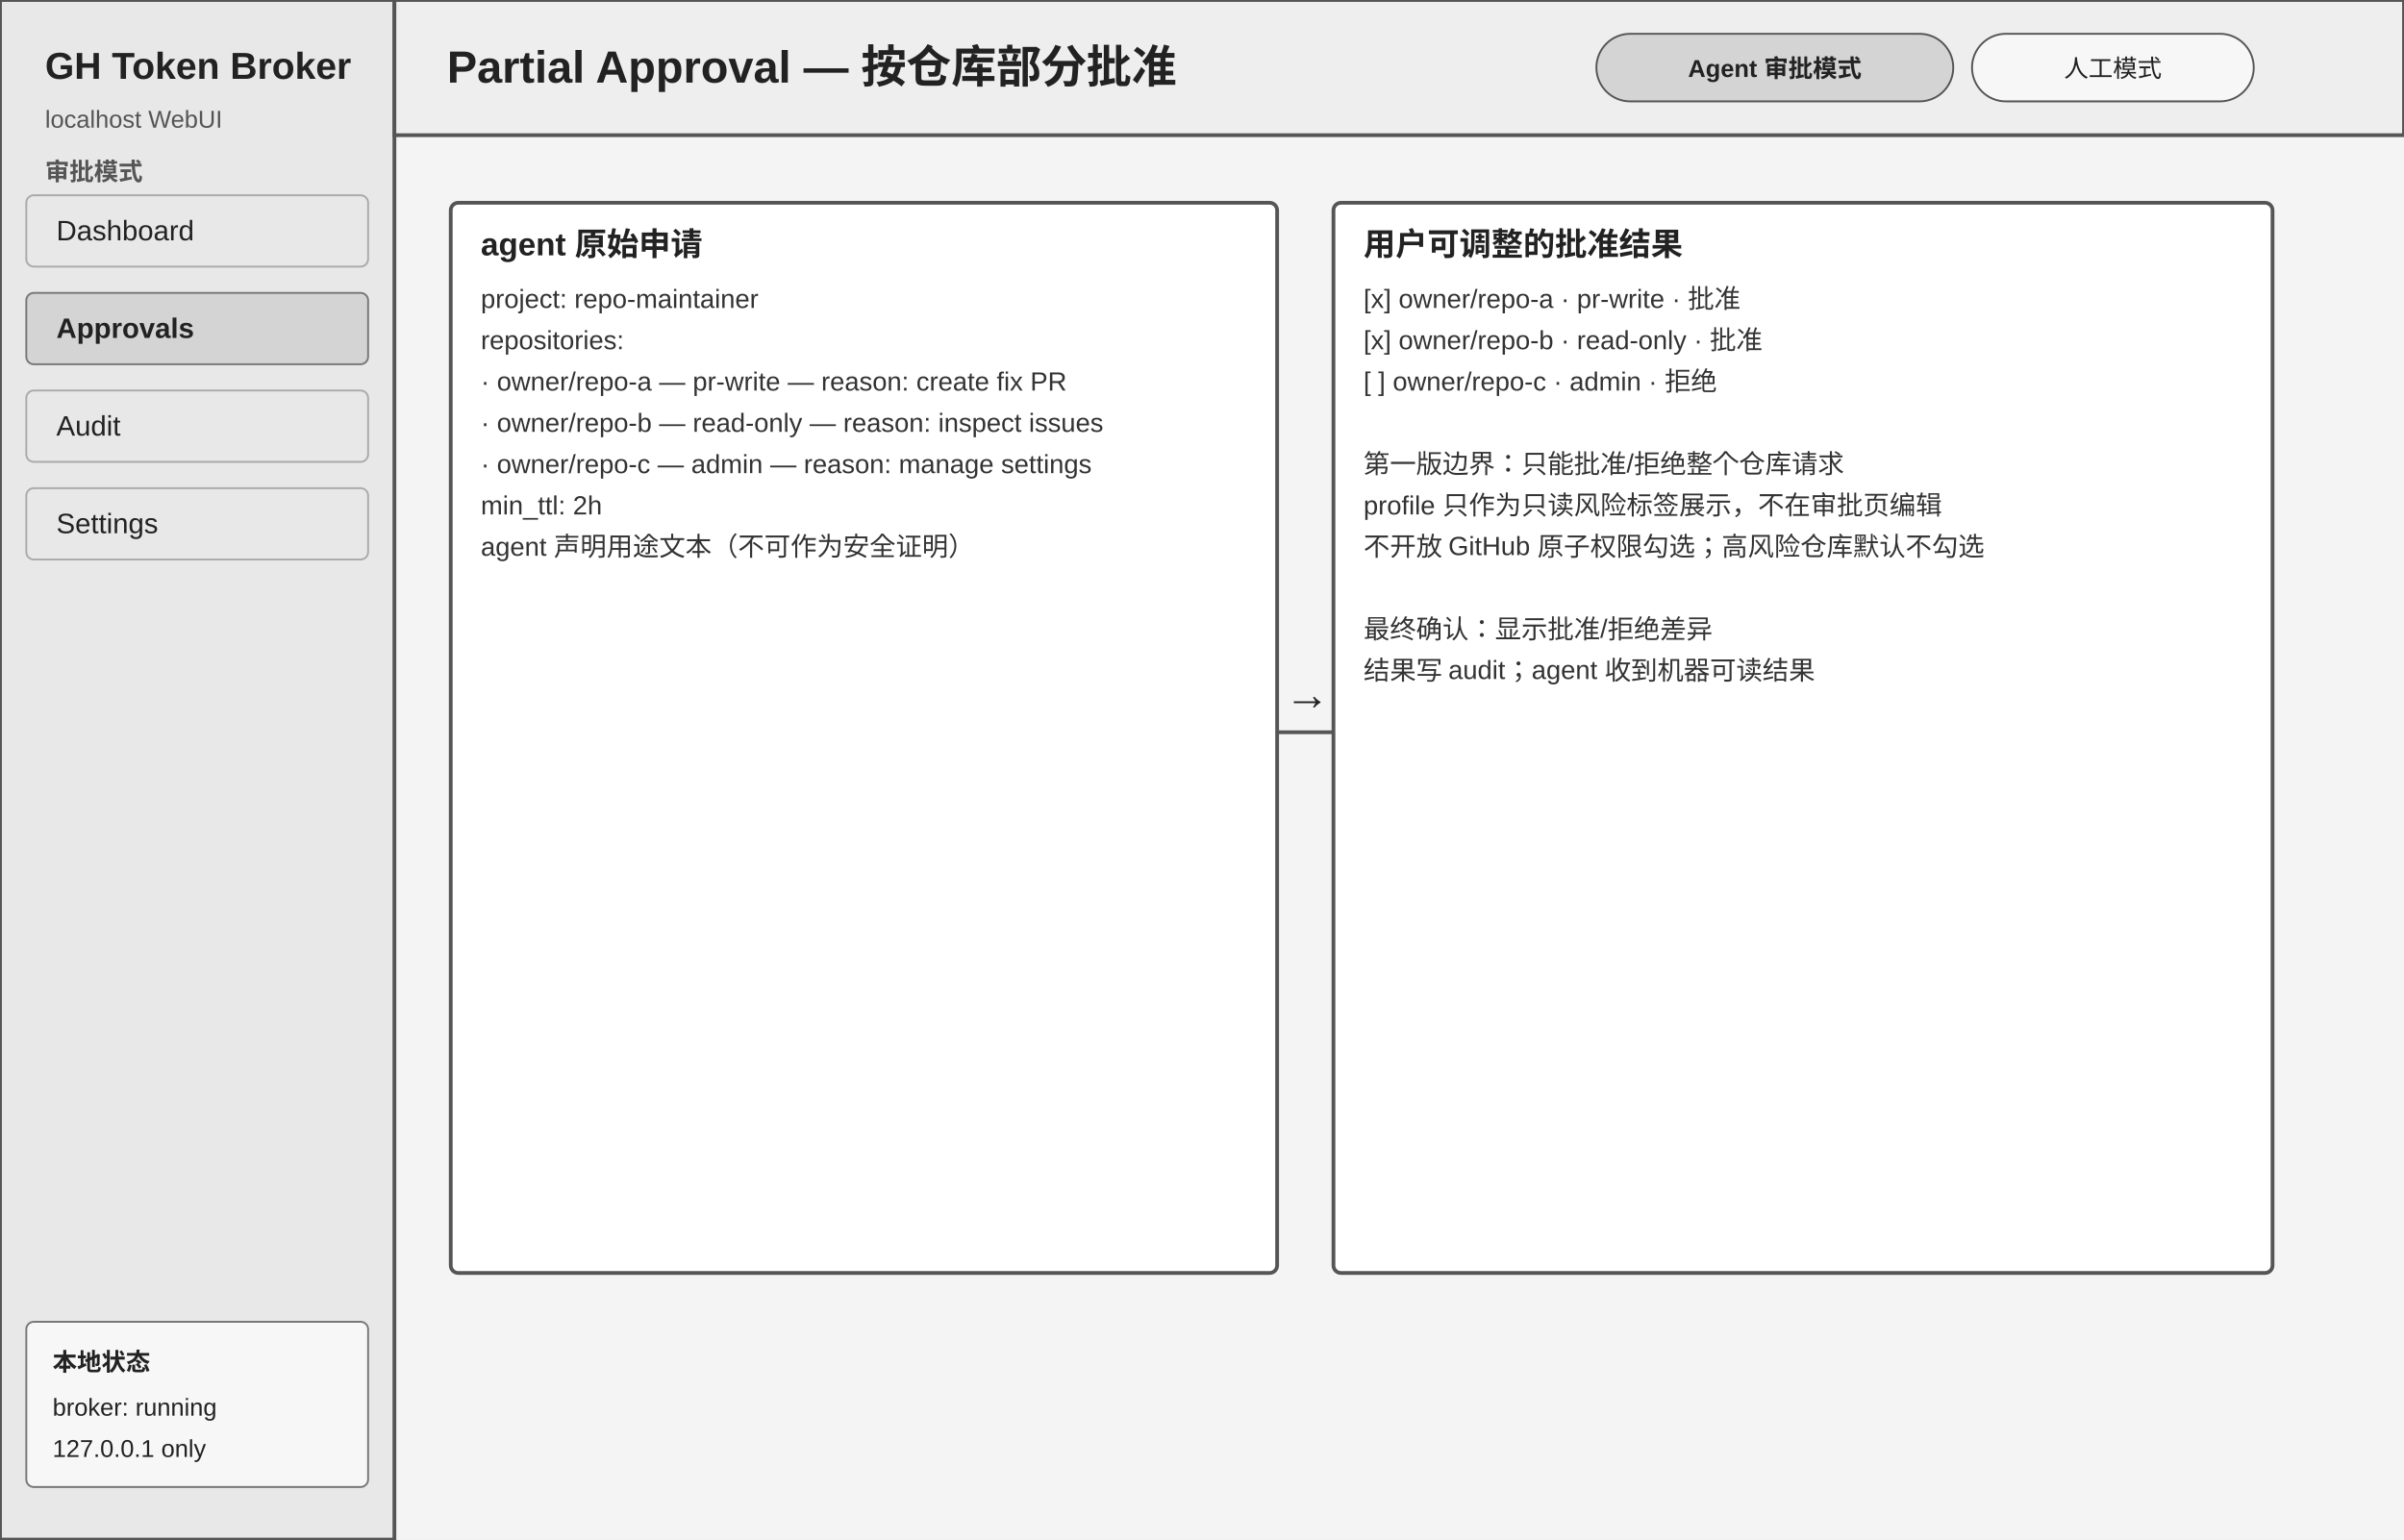
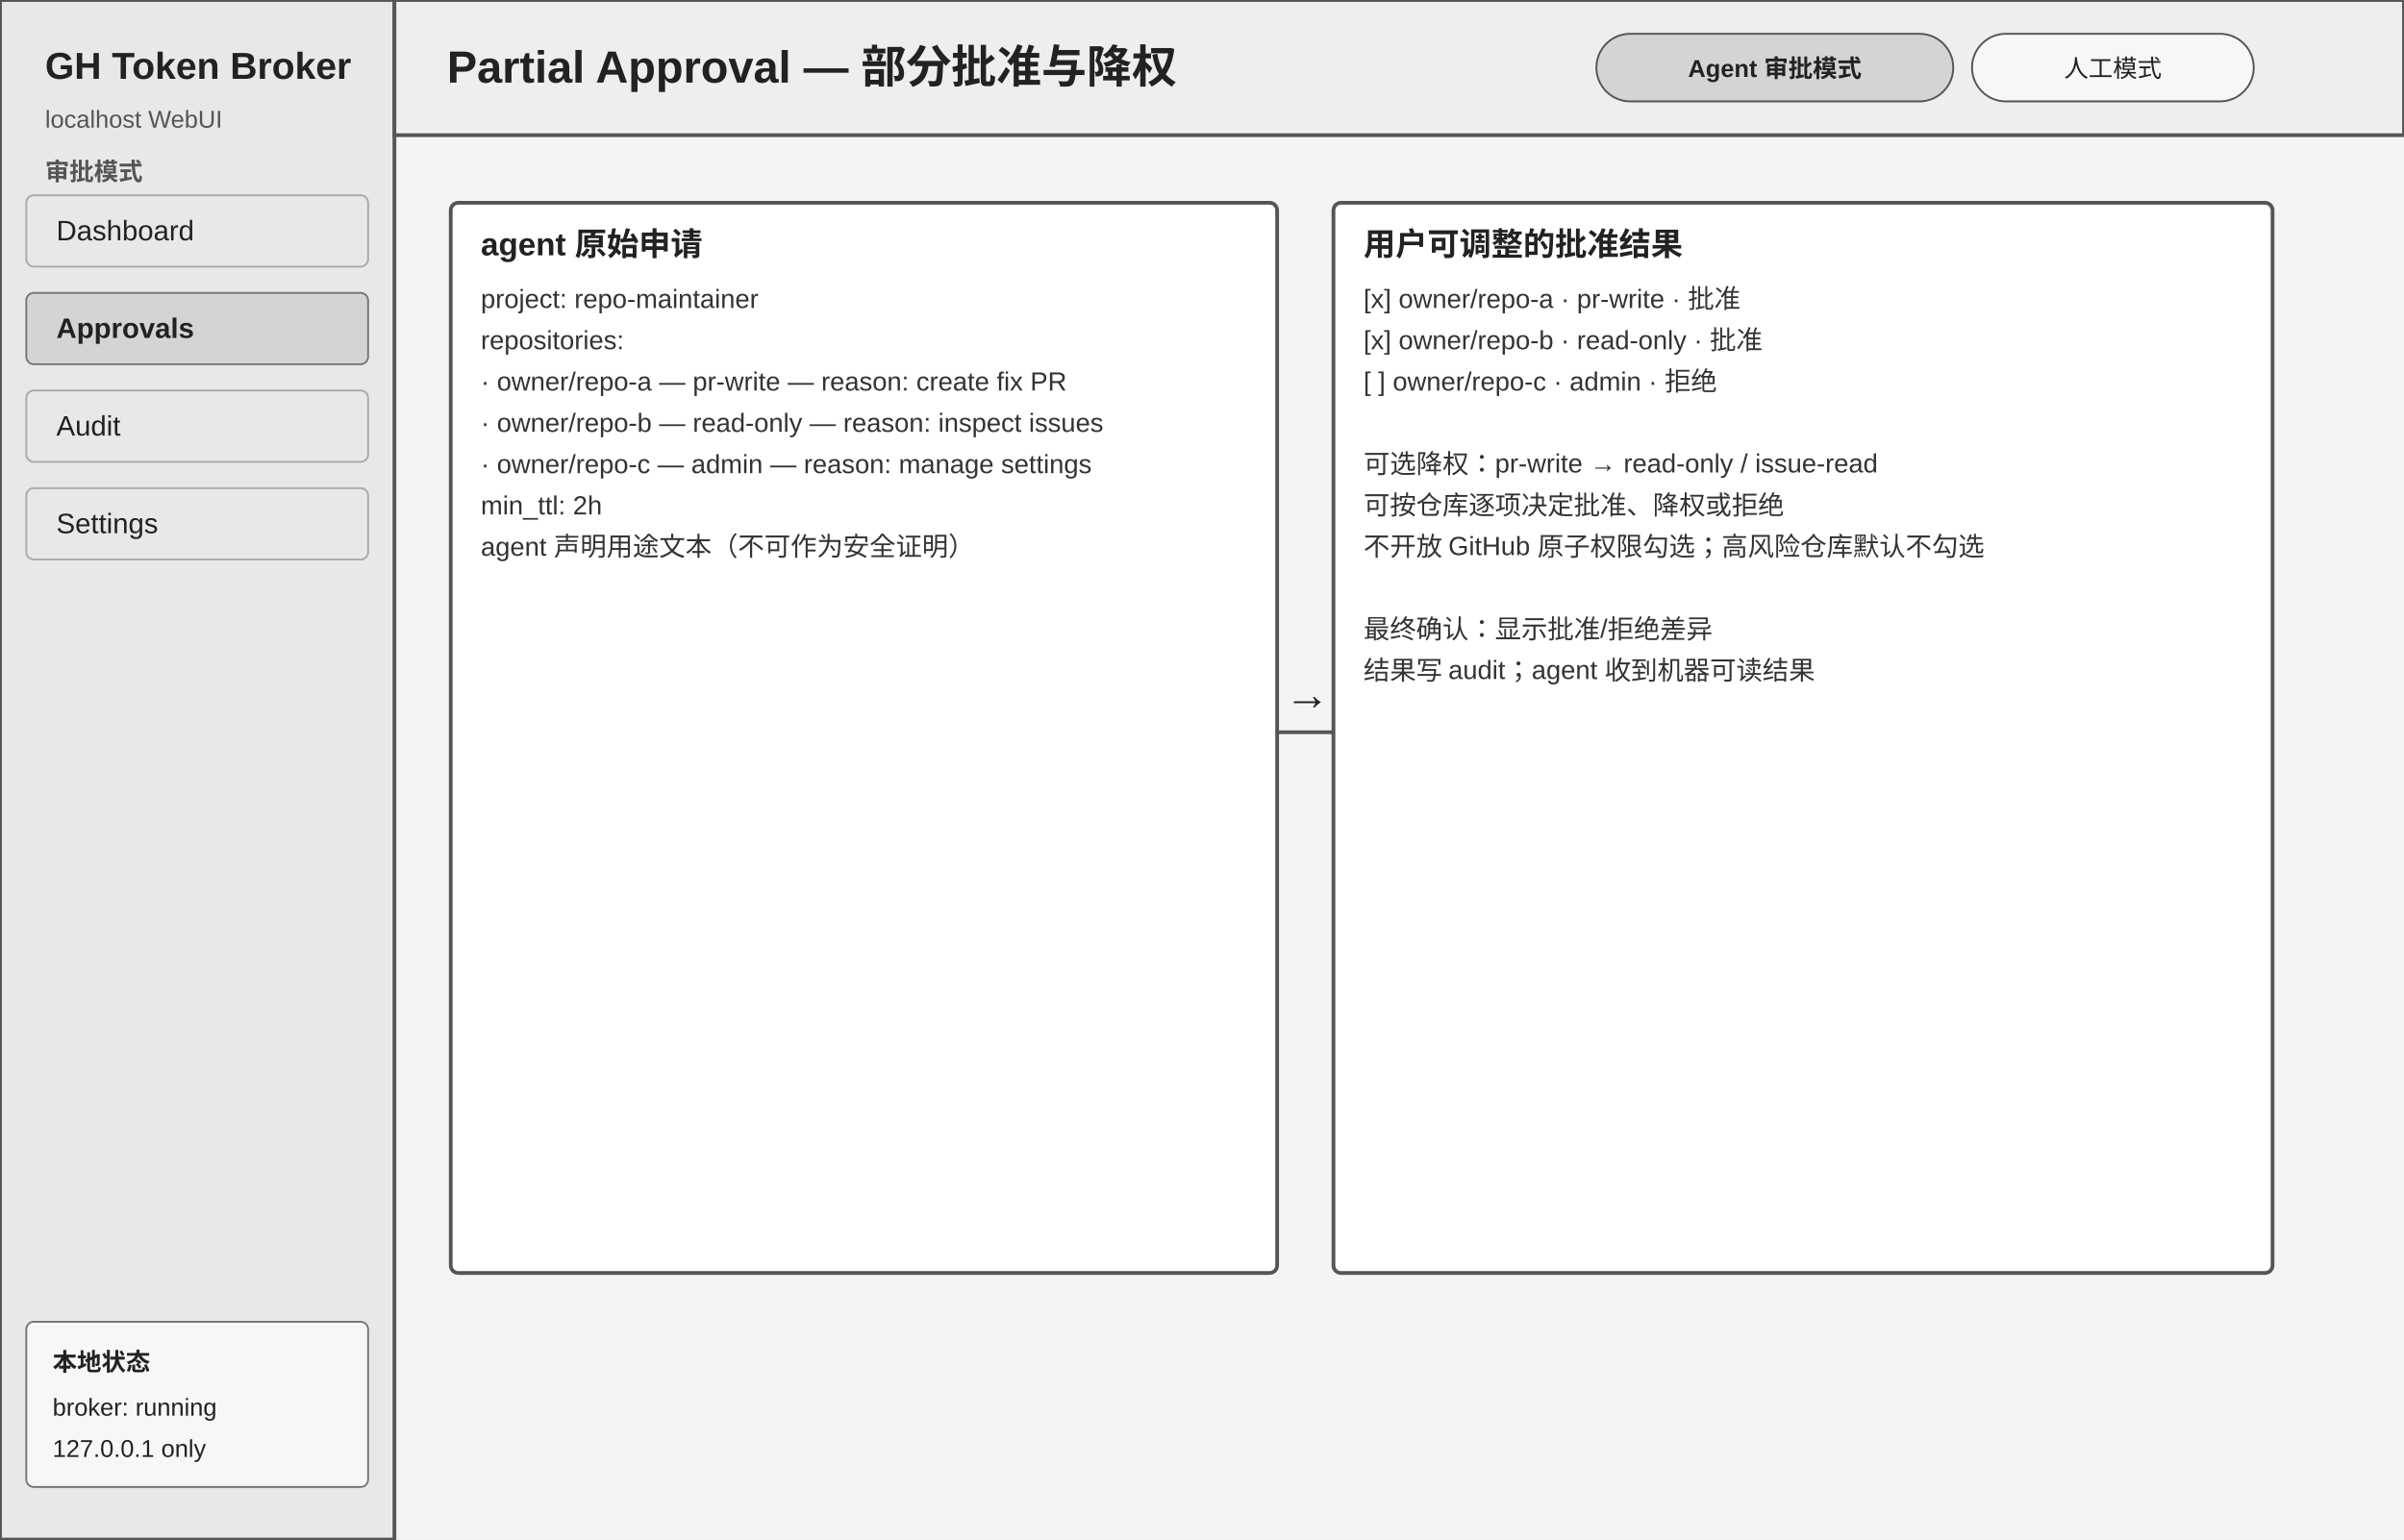
<svg xmlns="http://www.w3.org/2000/svg" width="1280" height="820" viewBox="0 0 1280 820">
  <rect width="100%" height="100%" fill="#f4f4f4" />
  <rect x="0" y="0" width="210" height="820" rx="0" fill="#e8e8e8" stroke="#555" stroke-width="2" />
  <text x="24" y="42" font-family="Microsoft YaHei, Segoe UI, Arial, sans-serif" font-size="20" font-weight="700" fill="#222" text-anchor="start">GH Token Broker</text>
  <text x="24" y="68" font-family="Microsoft YaHei, Segoe UI, Arial, sans-serif" font-size="13" font-weight="400" fill="#555" text-anchor="start">localhost WebUI</text>
  <text x="24" y="96" font-family="Microsoft YaHei, Segoe UI, Arial, sans-serif" font-size="13" font-weight="700" fill="#555" text-anchor="start">审批模式</text>
  <rect x="14" y="104" width="182" height="38" rx="4" fill="#e8e8e8" stroke="#aaa" stroke-width="1" />
  <text x="30" y="128" font-family="Microsoft YaHei, Segoe UI, Arial, sans-serif" font-size="15" font-weight="400" fill="#222" text-anchor="start">Dashboard</text>
  <rect x="14" y="156" width="182" height="38" rx="4" fill="#d4d4d4" stroke="#777" stroke-width="1" />
  <text x="30" y="180" font-family="Microsoft YaHei, Segoe UI, Arial, sans-serif" font-size="15" font-weight="700" fill="#222" text-anchor="start">Approvals</text>
  <rect x="14" y="208" width="182" height="38" rx="4" fill="#e8e8e8" stroke="#aaa" stroke-width="1" />
  <text x="30" y="232" font-family="Microsoft YaHei, Segoe UI, Arial, sans-serif" font-size="15" font-weight="400" fill="#222" text-anchor="start">Audit</text>
  <rect x="14" y="260" width="182" height="38" rx="4" fill="#e8e8e8" stroke="#aaa" stroke-width="1" />
  <text x="30" y="284" font-family="Microsoft YaHei, Segoe UI, Arial, sans-serif" font-size="15" font-weight="400" fill="#222" text-anchor="start">Settings</text>
  <rect x="14" y="704" width="182" height="88" rx="4" fill="#f7f7f7" stroke="#777" stroke-width="1" />
  <text x="28" y="730" font-family="Microsoft YaHei, Segoe UI, Arial, sans-serif" font-size="13" font-weight="700" fill="#222" text-anchor="start">本地状态</text>
  <text x="28" y="754" font-family="Microsoft YaHei, Segoe UI, Arial, sans-serif" font-size="13" font-weight="400" fill="#222" text-anchor="start">broker: running</text>
  <text x="28" y="776" font-family="Microsoft YaHei, Segoe UI, Arial, sans-serif" font-size="13" font-weight="400" fill="#222" text-anchor="start">127.0.0.1 only</text>
  <rect x="210" y="0" width="1070" height="72" rx="0" fill="#eeeeee" stroke="#555" stroke-width="2" />
-   <text x="238" y="44" font-family="Microsoft YaHei, Segoe UI, Arial, sans-serif" font-size="24" font-weight="700" fill="#222" text-anchor="start">Partial Approval — 按仓库部分批准</text>
+   <text x="238" y="44" font-family="Microsoft YaHei, Segoe UI, Arial, sans-serif" font-size="24" font-weight="700" fill="#222" text-anchor="start">Partial Approval — 部分批准与降权</text>
  <rect x="850" y="18" width="190" height="36" rx="18" fill="#d4d4d4" stroke="#555" stroke-width="1" />
  <text x="945" y="41" font-family="Microsoft YaHei, Segoe UI, Arial, sans-serif" font-size="13" font-weight="700" fill="#222" text-anchor="middle">Agent 审批模式</text>
  <rect x="1050" y="18" width="150" height="36" rx="18" fill="#f7f7f7" stroke="#555" stroke-width="1" />
  <text x="1125" y="41" font-family="Microsoft YaHei, Segoe UI, Arial, sans-serif" font-size="13" font-weight="400" fill="#222" text-anchor="middle">人工模式</text>
  <rect x="240" y="108" width="440" height="570" rx="4" fill="#ffffff" stroke="#555" stroke-width="2" />
  <text x="256" y="136" font-family="Microsoft YaHei, Segoe UI, Arial, sans-serif" font-size="17" font-weight="700" fill="#222" text-anchor="start">agent 原始申请</text>
  <text x="256" y="164" font-family="Microsoft YaHei, Segoe UI, Arial, sans-serif" font-size="14" font-weight="400" fill="#333" text-anchor="start">project: repo-maintainer</text>
  <text x="256" y="186" font-family="Microsoft YaHei, Segoe UI, Arial, sans-serif" font-size="14" font-weight="400" fill="#333" text-anchor="start">repositories:</text>
  <text x="256" y="208" font-family="Microsoft YaHei, Segoe UI, Arial, sans-serif" font-size="14" font-weight="400" fill="#333" text-anchor="start">· owner/repo-a — pr-write — reason: create fix PR</text>
  <text x="256" y="230" font-family="Microsoft YaHei, Segoe UI, Arial, sans-serif" font-size="14" font-weight="400" fill="#333" text-anchor="start">· owner/repo-b — read-only — reason: inspect issues</text>
  <text x="256" y="252" font-family="Microsoft YaHei, Segoe UI, Arial, sans-serif" font-size="14" font-weight="400" fill="#333" text-anchor="start">· owner/repo-c — admin — reason: manage settings</text>
  <text x="256" y="274" font-family="Microsoft YaHei, Segoe UI, Arial, sans-serif" font-size="14" font-weight="400" fill="#333" text-anchor="start">min_ttl: 2h</text>
  <text x="256" y="296" font-family="Microsoft YaHei, Segoe UI, Arial, sans-serif" font-size="14" font-weight="400" fill="#333" text-anchor="start">agent 声明用途文本（不可作为安全证明）</text>
  <rect x="710" y="108" width="500" height="570" rx="4" fill="#ffffff" stroke="#555" stroke-width="2" />
  <text x="726" y="136" font-family="Microsoft YaHei, Segoe UI, Arial, sans-serif" font-size="17" font-weight="700" fill="#222" text-anchor="start">用户可调整的批准结果</text>
  <text x="726" y="164" font-family="Microsoft YaHei, Segoe UI, Arial, sans-serif" font-size="14" font-weight="400" fill="#333" text-anchor="start">[x] owner/repo-a · pr-write · 批准</text>
  <text x="726" y="186" font-family="Microsoft YaHei, Segoe UI, Arial, sans-serif" font-size="14" font-weight="400" fill="#333" text-anchor="start">[x] owner/repo-b · read-only · 批准</text>
  <text x="726" y="208" font-family="Microsoft YaHei, Segoe UI, Arial, sans-serif" font-size="14" font-weight="400" fill="#333" text-anchor="start">[ ] owner/repo-c · admin · 拒绝</text>
  <text x="726" y="230" font-family="Microsoft YaHei, Segoe UI, Arial, sans-serif" font-size="14" font-weight="400" fill="#333" text-anchor="start" />
-   <text x="726" y="252" font-family="Microsoft YaHei, Segoe UI, Arial, sans-serif" font-size="14" font-weight="400" fill="#333" text-anchor="start">第一版边界：只能批准/拒绝整个仓库请求</text>
-   <text x="726" y="274" font-family="Microsoft YaHei, Segoe UI, Arial, sans-serif" font-size="14" font-weight="400" fill="#333" text-anchor="start">profile 只作为只读风险标签展示，不在审批页编辑</text>
+   <text x="726" y="252" font-family="Microsoft YaHei, Segoe UI, Arial, sans-serif" font-size="14" font-weight="400" fill="#333" text-anchor="start">可选降权：pr-write → read-only / issue-read</text>
+   <text x="726" y="274" font-family="Microsoft YaHei, Segoe UI, Arial, sans-serif" font-size="14" font-weight="400" fill="#333" text-anchor="start">可按仓库逐项决定批准、降权或拒绝</text>
  <text x="726" y="296" font-family="Microsoft YaHei, Segoe UI, Arial, sans-serif" font-size="14" font-weight="400" fill="#333" text-anchor="start">不开放 GitHub 原子权限勾选；高风险仓库默认不勾选</text>
  <text x="726" y="318" font-family="Microsoft YaHei, Segoe UI, Arial, sans-serif" font-size="14" font-weight="400" fill="#333" text-anchor="start" />
  <text x="726" y="340" font-family="Microsoft YaHei, Segoe UI, Arial, sans-serif" font-size="14" font-weight="400" fill="#333" text-anchor="start">最终确认：显示批准/拒绝差异</text>
  <text x="726" y="362" font-family="Microsoft YaHei, Segoe UI, Arial, sans-serif" font-size="14" font-weight="400" fill="#333" text-anchor="start">结果写 audit；agent 收到机器可读结果</text>
  <line x1="680" y1="390" x2="710" y2="390" stroke="#555" stroke-width="2" />
  <text x="684" y="378" font-family="Microsoft YaHei, Segoe UI, Arial, sans-serif" font-size="24" font-weight="700" fill="#222" text-anchor="start">→</text>
</svg>
